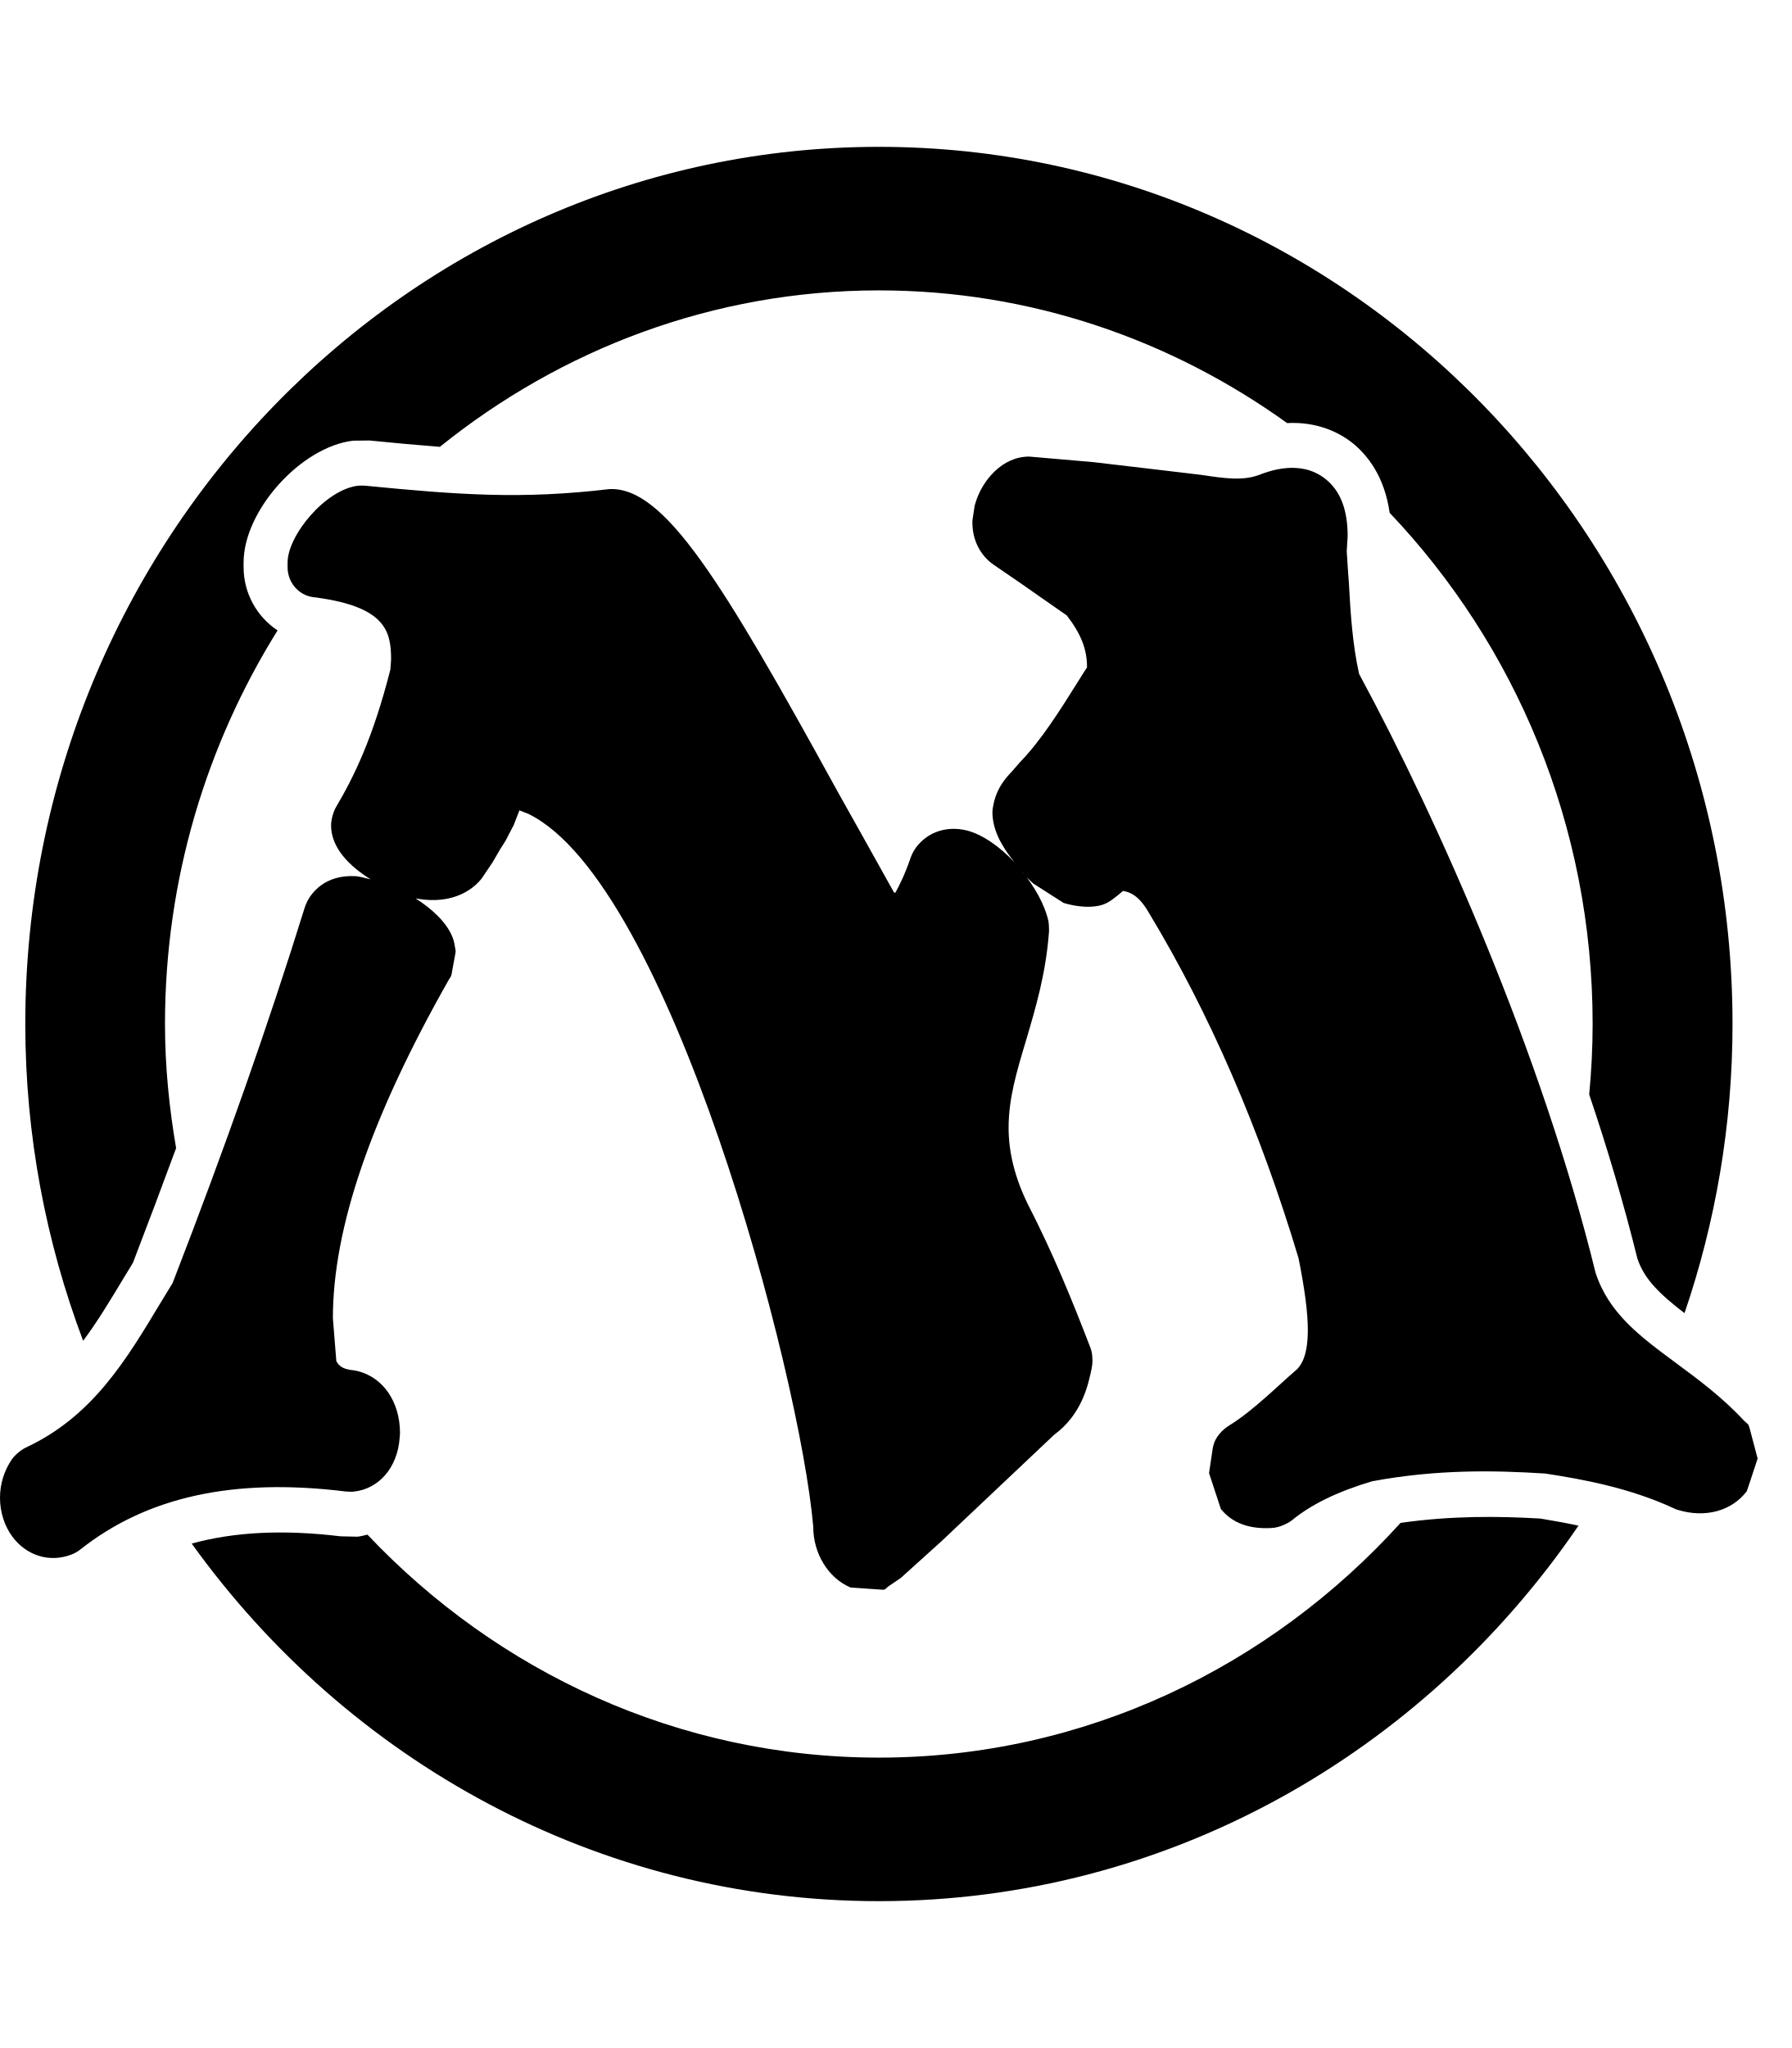
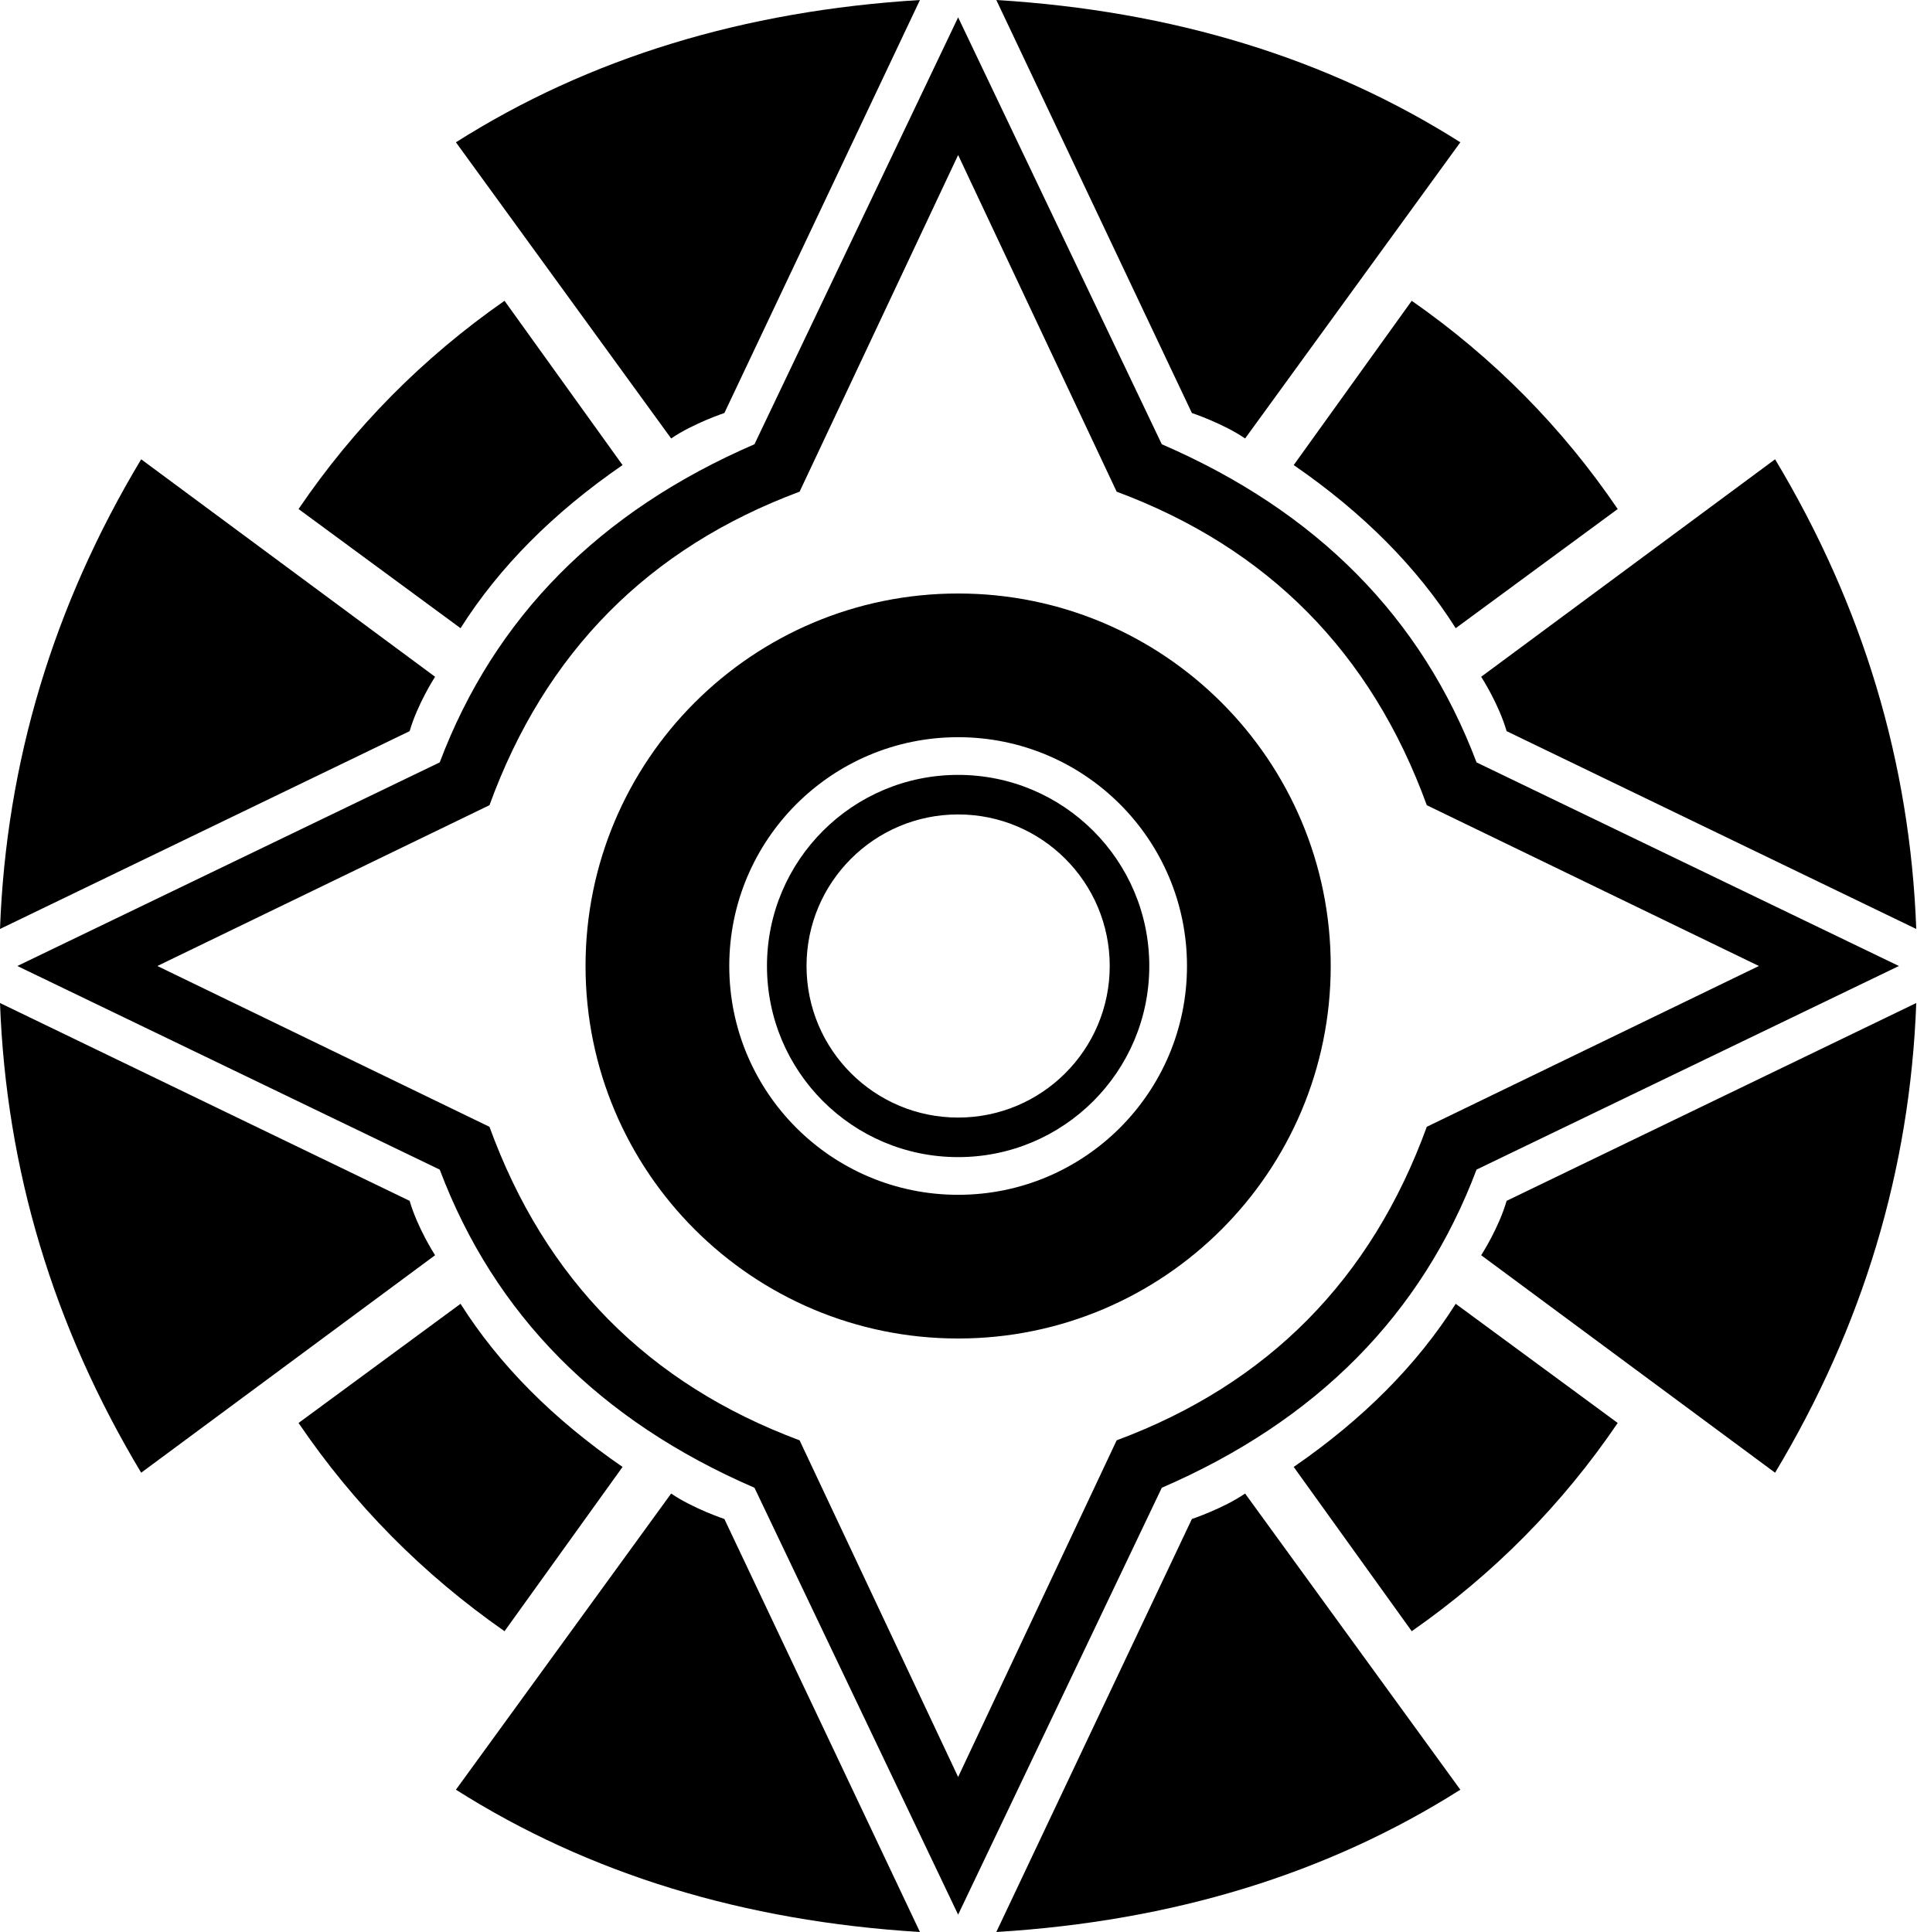
- <svg xmlns="http://www.w3.org/2000/svg" viewBox="0 0 896 1024">
-   <path d="M872.371 710.502c-11.085-11.962-22.915-20.646-34.278-29.068-18.026-13.35-33.488-24.76-40.125-45.049-26.827-109.237-78.594-226.06-118.253-299.411-3.284-14.594-4.284-30.097-5.1-45.145-.092-.382-1.002-14.761-1.096-16.268.094-1.388.466-7.369.466-7.465 0-13.565-3.82-22.895-11.201-28.686-12.459-9.832-28.201-3.852-33.278-1.888-8.103 2.99-17.394 1.603-28.201 0 .442 0-54.306-6.436-54.306-6.436.075 0-32.299-2.799-32.299-2.799-13.554 0-23.473 11.962-26.851 23.158a11.486 11.486 0 0 0-.536 2.249l-.814 5.335c-.186.836-.186 1.674-.186 2.512.092 8.612 3.912 16.172 10.641 20.837l13.367 9.163c-.092-.096 18.026 12.633 23.195 16.174 6.915 8.97 10.107 16.722 10.107 25.598v.382c-1.63 2.441-4.192 6.627-4.192 6.627-9.641 15.336-18.63 29.739-29.459 40.934-.466.575-3.913 4.497-3.913 4.497-3.004 3.183-8.009 8.494-9.477 17.944a10.983 10.983 0 0 0-.258 2.321c0 8.803 4.448 17.01 11.085 25.144-7.451-7.847-16.09-14.02-24.102-15.981-9.827-2.321-19.19.742-25.011 8.325-1 1.314-2.19 3.446-2.724 4.953-3.098 8.972-5.823 14.379-7.825 17.942l-.652-.191c-5.985-10.837-28.365-50.743-28.365-50.743-58.032-105.602-86.419-151.871-113.806-150.938-44.129 5.239-75.59 2.895-122.257-1.674a21.58 21.58 0 0 0-3.541 0c-16.37 1.865-35.302 24.856-35.302 38.422v2.319c0 7.489 5.356 13.925 12.645 14.954l2.282.287c34.022 4.76 36.84 16.819 36.84 30.838 0 0-.186 3.183-.372 5.144-8.825 34.666-18.28 53.639-27.199 68.782-1.374 2.345-2.446 6.34-2.446 9.068 0 11.387 9.361 20.55 19.818 27.01-2.632-.573-5.449-1.505-7.825-1.604-15.276-.741-21.726 8.518-23.823 12.442-.464.836-1.094 2.512-1.374 3.348-18.28 58.783-39.286 118.521-66.043 187.662-1.094 1.865-5.543 9.068-5.543 9.068-17.838 29.713-34.558 57.656-67.859 73.184-2.376 1.126-5.379 3.637-6.917 5.791C2.096 735.263.001 741.89.001 748.9c0 7.107 2.19 14.02 6.195 19.451 7.101 9.521 18.652 13.087 29.387 8.972 1.444-.48 3.354-1.58 4.541-2.536 33.37-26.436 76.78-35.958 132.716-29.044 1.096.096 2.818.172 3.82.096 12.737-1.222 22.1-11.962 23.194-26.747.094-.172.186-2.608.186-2.608 0-15.432-8.359-27.657-20.818-30.839-.746-.191-1.469-.382-2.284-.478-5.728-.551-7.357-2.225-8.733-4.569-.278-3.183-1.722-21.485-1.722-21.485 0-45.049 19.002-100.577 58.126-169.527.906-1.411.906-1.029 1.256-2.632l1.934-10.551c.075-.573.075-.838.075-1.029 0-.287-.075-.287-.258-1.413l-.37-2.152c-.188-1.101-.538-2.321-1.004-3.35-2.91-7.296-10.083-13.923-18.372-19.258 13.645 2.608 25.661-.935 32.927-9.81l5.543-8.23 3.912-6.723 2.562-4.019 3.54-6.818c.374-.48.722-1.413.908-1.963 0 0 2.376-6.171 2.538-6.46 2.282.935 4.471 1.772 4.471 1.772C334.855 441.449 399.99 686.289 406.72 763.3v.191c0 13.087 7.383 25.503 18.654 30.264l14.904 1.029c3.096.287 1.932-.172 4.564-1.961l5.635-3.828 20.284-18.302 56.402-53.279c13.926-10.192 17.092-25.049 18.746-32.992.258-1.126.444-2.799.444-4.306 0-1.483-.186-2.992-.348-4.019l-.186-.551c-.094-.741-.374-1.222-.56-1.867-8.639-22.441-18.374-46.628-31.275-71.677-6.381-13.087-9.571-25.694-9.571-38.135 0-14.57 4.006-27.943 8.663-43.447 4.89-16.555 9.989-33.565 11.551-54.666v-1.125c0-1.318-.094-2.895-.28-4.019-1.91-8.518-7.009-17.393-13.46-25.24 1.352 1.41 1.91 2.895 3.54 4.21.186.191 2.282 2.152 2.282 2.152.186.097 15.184 9.714 15.184 9.714 2.282.742 11.457 3.277 19.188 1.029l.094-.096s0 .096-.094.096c1.91-.573 3.564-1.509 5.193-2.703 1.816-1.316 3.633-2.823 5.356-4.306 3.471.551 7.919 2.249 12.832 10.742 30.483 50.456 55.68 108.592 74.962 172.901 3.098 15.502 4.634 27.01 4.634 35.886 0 12.225-2.91 16.913-5.169 19.425l-5.1 4.499c-10.107 9.235-20.47 18.685-29.203 23.924-3.376 2.057-6.823 5.885-7.731 9.808l-.28 1.125c0-.193-1.91 12.798-1.91 12.798l5.915 17.944c5.729 7.105 14.554 10.286 26.105 9.426 2.912-.263 7.103-1.963 9.455-3.828 9.827-8.038 22.938-14.379 40.218-19.523 32.555-5.98 60.849-5.431 86.419-3.828 18.816 2.895 42.103 7.083 64.483 17.466.56.287 1.188.573 1.91.739 13.647 4.116 26.851.575 34.396-9.33.092 0 5.448-16.364 5.448-16.364l-4.074-15.408c-.746-2.439-.84-1.603-2.562-3.372zM62.136 638.536s3.004-4.857 4.378-7.202a4705.767 4705.767 0 0 0 21.564-57.274c-3.47-20.192-5.565-40.839-5.565-62.06 0-72.419 20.844-139.909 56.31-196.801-10.271-6.746-17-18.517-17-31.602v-2.321c0-25.982 28.643-57.849 54.748-60.935 0 0 8.105-.096 8.197-.096a1622.75 1622.75 0 0 0 35.21 3.181c60.571-48.782 136.721-78.232 219.578-78.232 75.87 0 146.198 24.666 204.136 66.342 14.834-.742 25.569 4.401 32.556 9.834 7.475 5.98 16.114 16.626 18.746 35.048C757.753 322.473 796.503 412.571 796.503 512c0 11.866-.626 23.637-1.722 35.241 9.197 27.177 17.372 54.857 24.102 82.036 3.47 10.382 11.201 17.775 23.567 27.296 15.462-45.312 24.009-93.926 24.009-144.573 0-241.85-191.563-438.577-426.904-438.577C204.235 73.423 12.649 270.15 12.649 512c0 55.887 10.387 109.165 28.925 158.403 7.195-9.619 13.645-20.361 20.562-31.867zm708.262 120.745c6.101 1.029 12.553 2.152 19.026 3.54-77.244 113.377-205.232 187.757-349.868 187.757-140.819 0-265.895-70.456-343.675-178.785 21.308-5.885 45.851-7.081 74.426-3.637-.186 0 8.453.193 8.453.193 1.724-.193 3.376-.645 5.007-1.029 64.947 68.687 155.559 111.488 255.788 111.488 102.977 0 195.683-45.409 260.888-117.373 25.755-3.637 48.857-3.374 69.955-2.154z" />
+ <svg xmlns="http://www.w3.org/2000/svg" viewBox="0 0 828 835">
+   <path fill="#000" fill-rule="evenodd" d="M290 645.5c9.5 6.5 23 11 23 11L397.5 835c-76.333-4.667-143.167-25.167-200.5-61.5l93-128Zm248 0 93 128c-57.333 36.333-124.167 56.833-200.5 61.5L515 656.5s13.5-4.5 23-11ZM414 7.5l.009.018L502 192c67 29 112.333 74.833 136 137.5l182.5 88-182.5 88C614.333 568.167 569 614 502 643l-88 184.5-.009-.018L326 643c-67-29-112.333-74.833-136-137.5l-182.5-88 182.5-88C213.667 266.833 259 221 326 192L414 7.5Zm0 59.5-68.5 145.5c-65.333 24.333-110 69.5-134 135.5L68 417.5 211.5 487c24 66 68.667 111.167 134 135.5L414 768l68.5-145.5c65.333-24.333 110-69.5 134-135.5L760 417.5 616.5 348c-24-66-68.667-111.167-134-135.5L414 67ZM199 563.5c16.667 26.333 40 49.833 70 70.5l-51 71c-35.333-24.667-65-54.667-89-90l70-51.5Zm430 0 70 51.5c-24 35.333-53.667 65.333-89 90l-51-71c30-20.667 53.333-44.167 70-70.5ZM0 433.5 177 519c3.385 11.604 10.51 22.741 10.976 23.463l.024.037-127 94c-38-63.333-58.333-131-61-203Zm828 0c-2.667 72-23 139.667-61 203l-127-94 .024-.037c.466-.722 7.591-11.859 10.976-23.463l177-85.5ZM414 256.507c88.914 0 160.993 72.079 160.993 160.993S502.914 578.493 414 578.493 253.007 506.414 253.007 417.5 325.086 256.507 414 256.507Zm0 62.104c-54.615 0-98.889 44.274-98.889 98.889 0 54.615 44.274 98.889 98.889 98.889 54.615 0 98.889-44.274 98.889-98.889 0-54.615-44.274-98.889-98.889-98.889Zm0 16.291c45.617 0 82.598 36.98 82.598 82.598 0 45.617-36.98 82.598-82.598 82.598-45.617 0-82.598-36.98-82.598-82.598 0-45.617 36.98-82.598 82.598-82.598Zm0 17.093c-36.178 0-65.505 29.327-65.505 65.505s29.327 65.505 65.505 65.505 65.505-29.327 65.505-65.505-29.327-65.505-65.505-65.505ZM61 198.5l127 94-.024.037c-.466.722-7.591 11.859-10.976 23.463L0 401.5c2.667-72 23-139.667 61-203Zm706 0c38 63.333 58.333 131 61 203L651 316c-3.385-11.604-10.51-22.741-10.976-23.463L640 292.5l127-94ZM218 130l51 71c-30 20.667-53.333 44.167-70 70.5L129 220c24-35.333 53.667-65.333 89-90Zm392 0c35.333 24.667 65 54.667 89 90l-70 51.5c-16.667-26.333-40-49.833-70-70.5l51-71ZM397.5 0 313 178.5s-13.5 4.5-23 11l-93-128C254.333 25.167 321.167 4.667 397.5 0Zm33 0C506.833 4.667 573.667 25.167 631 61.5l-93 128c-9.5-6.5-23-11-23-11L430.5 0Z" />
</svg>
